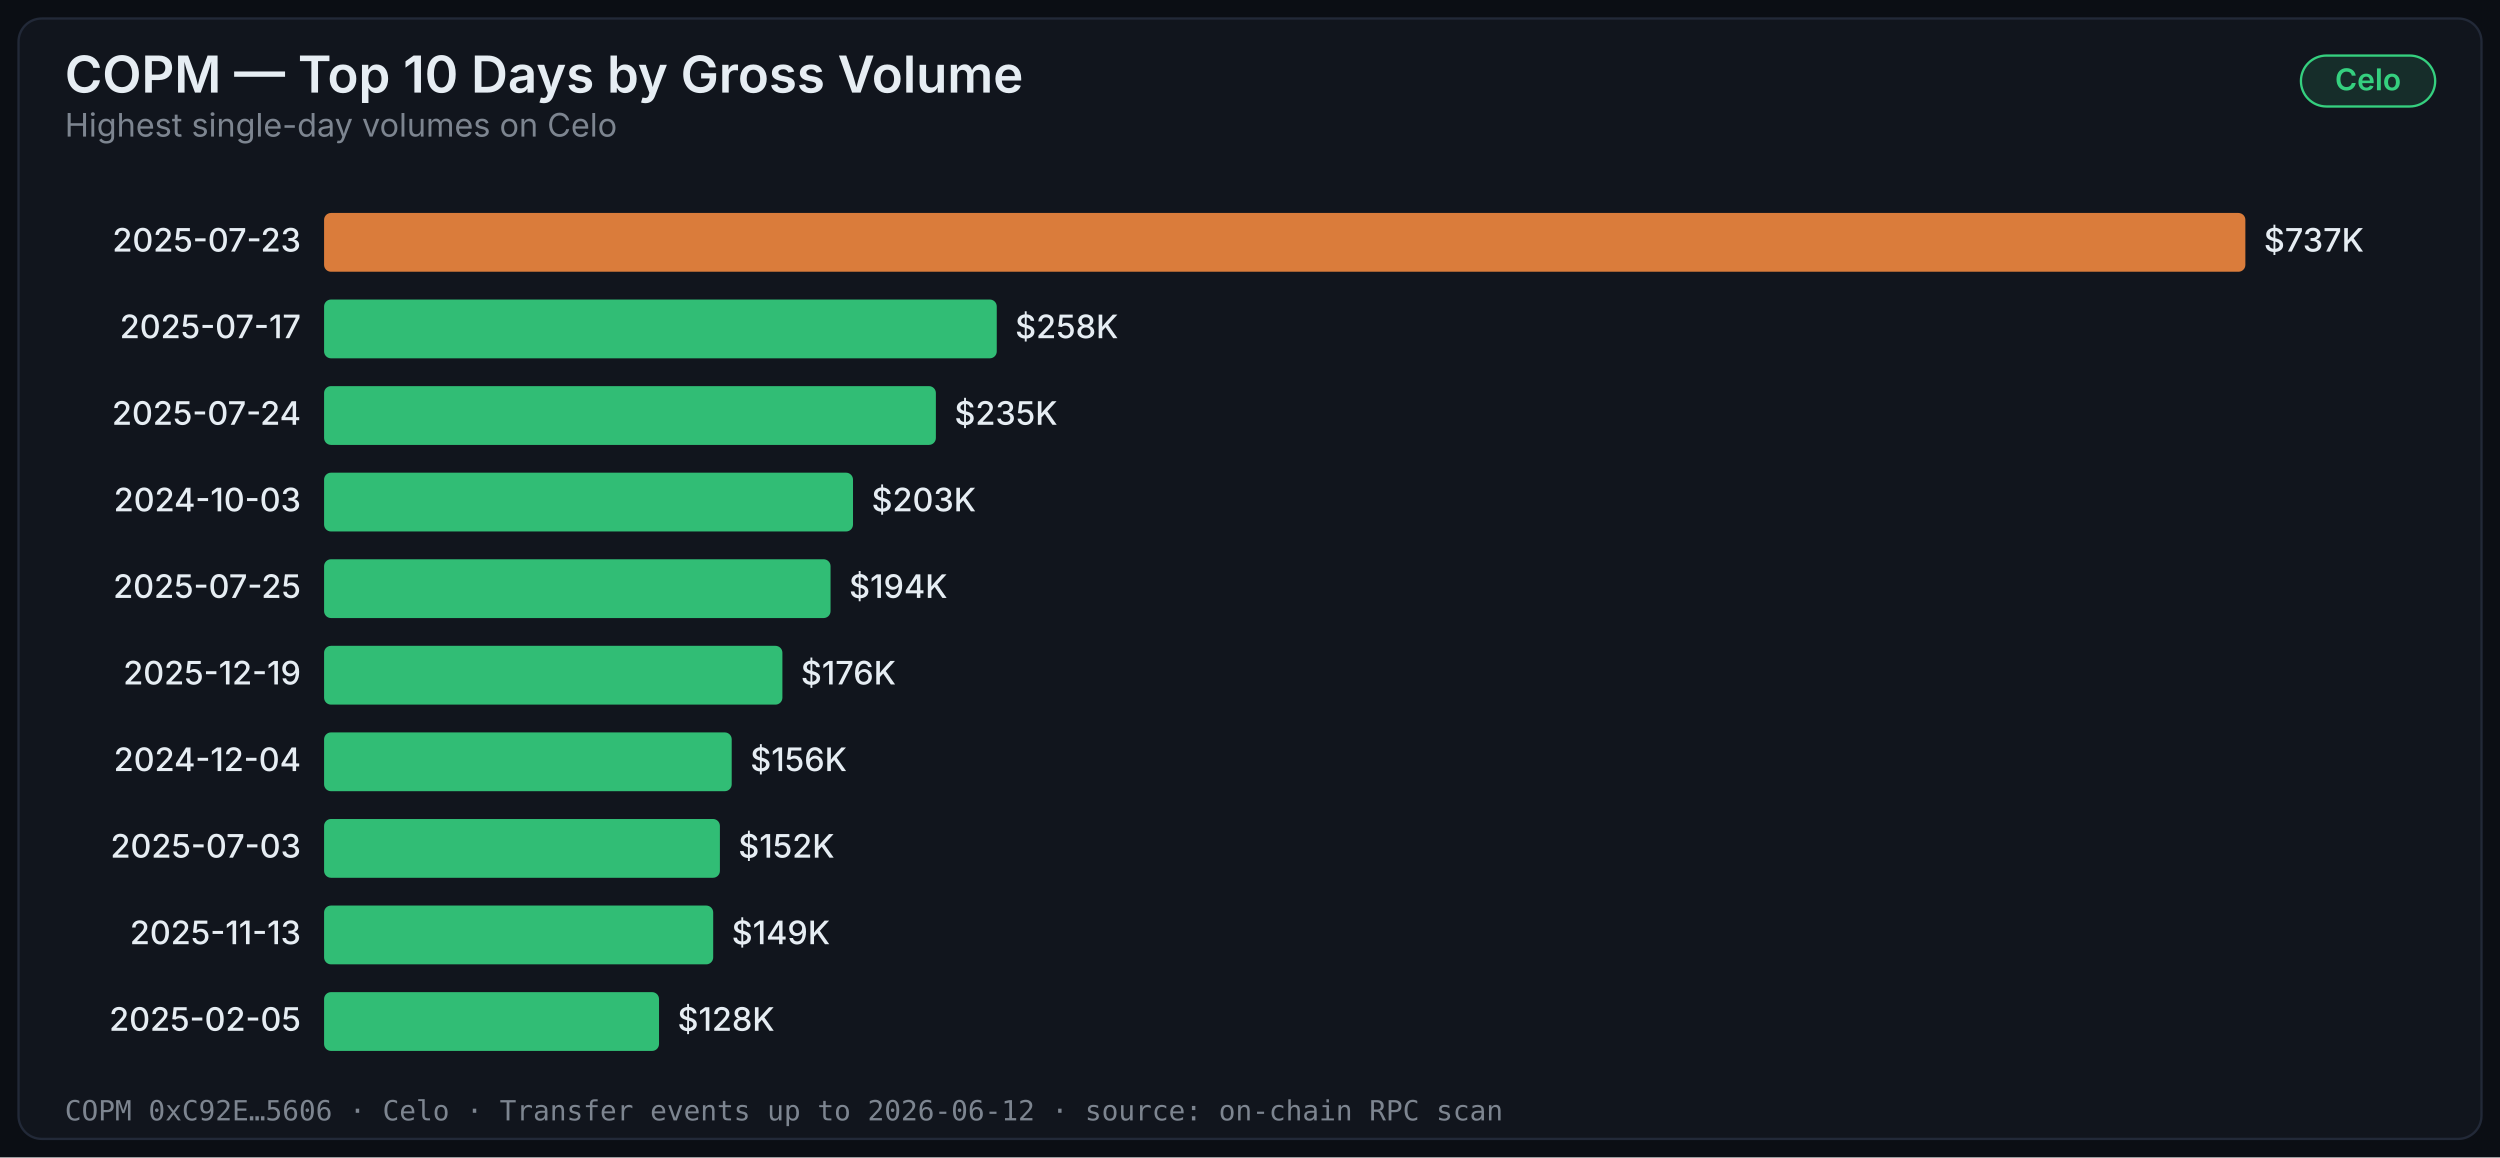
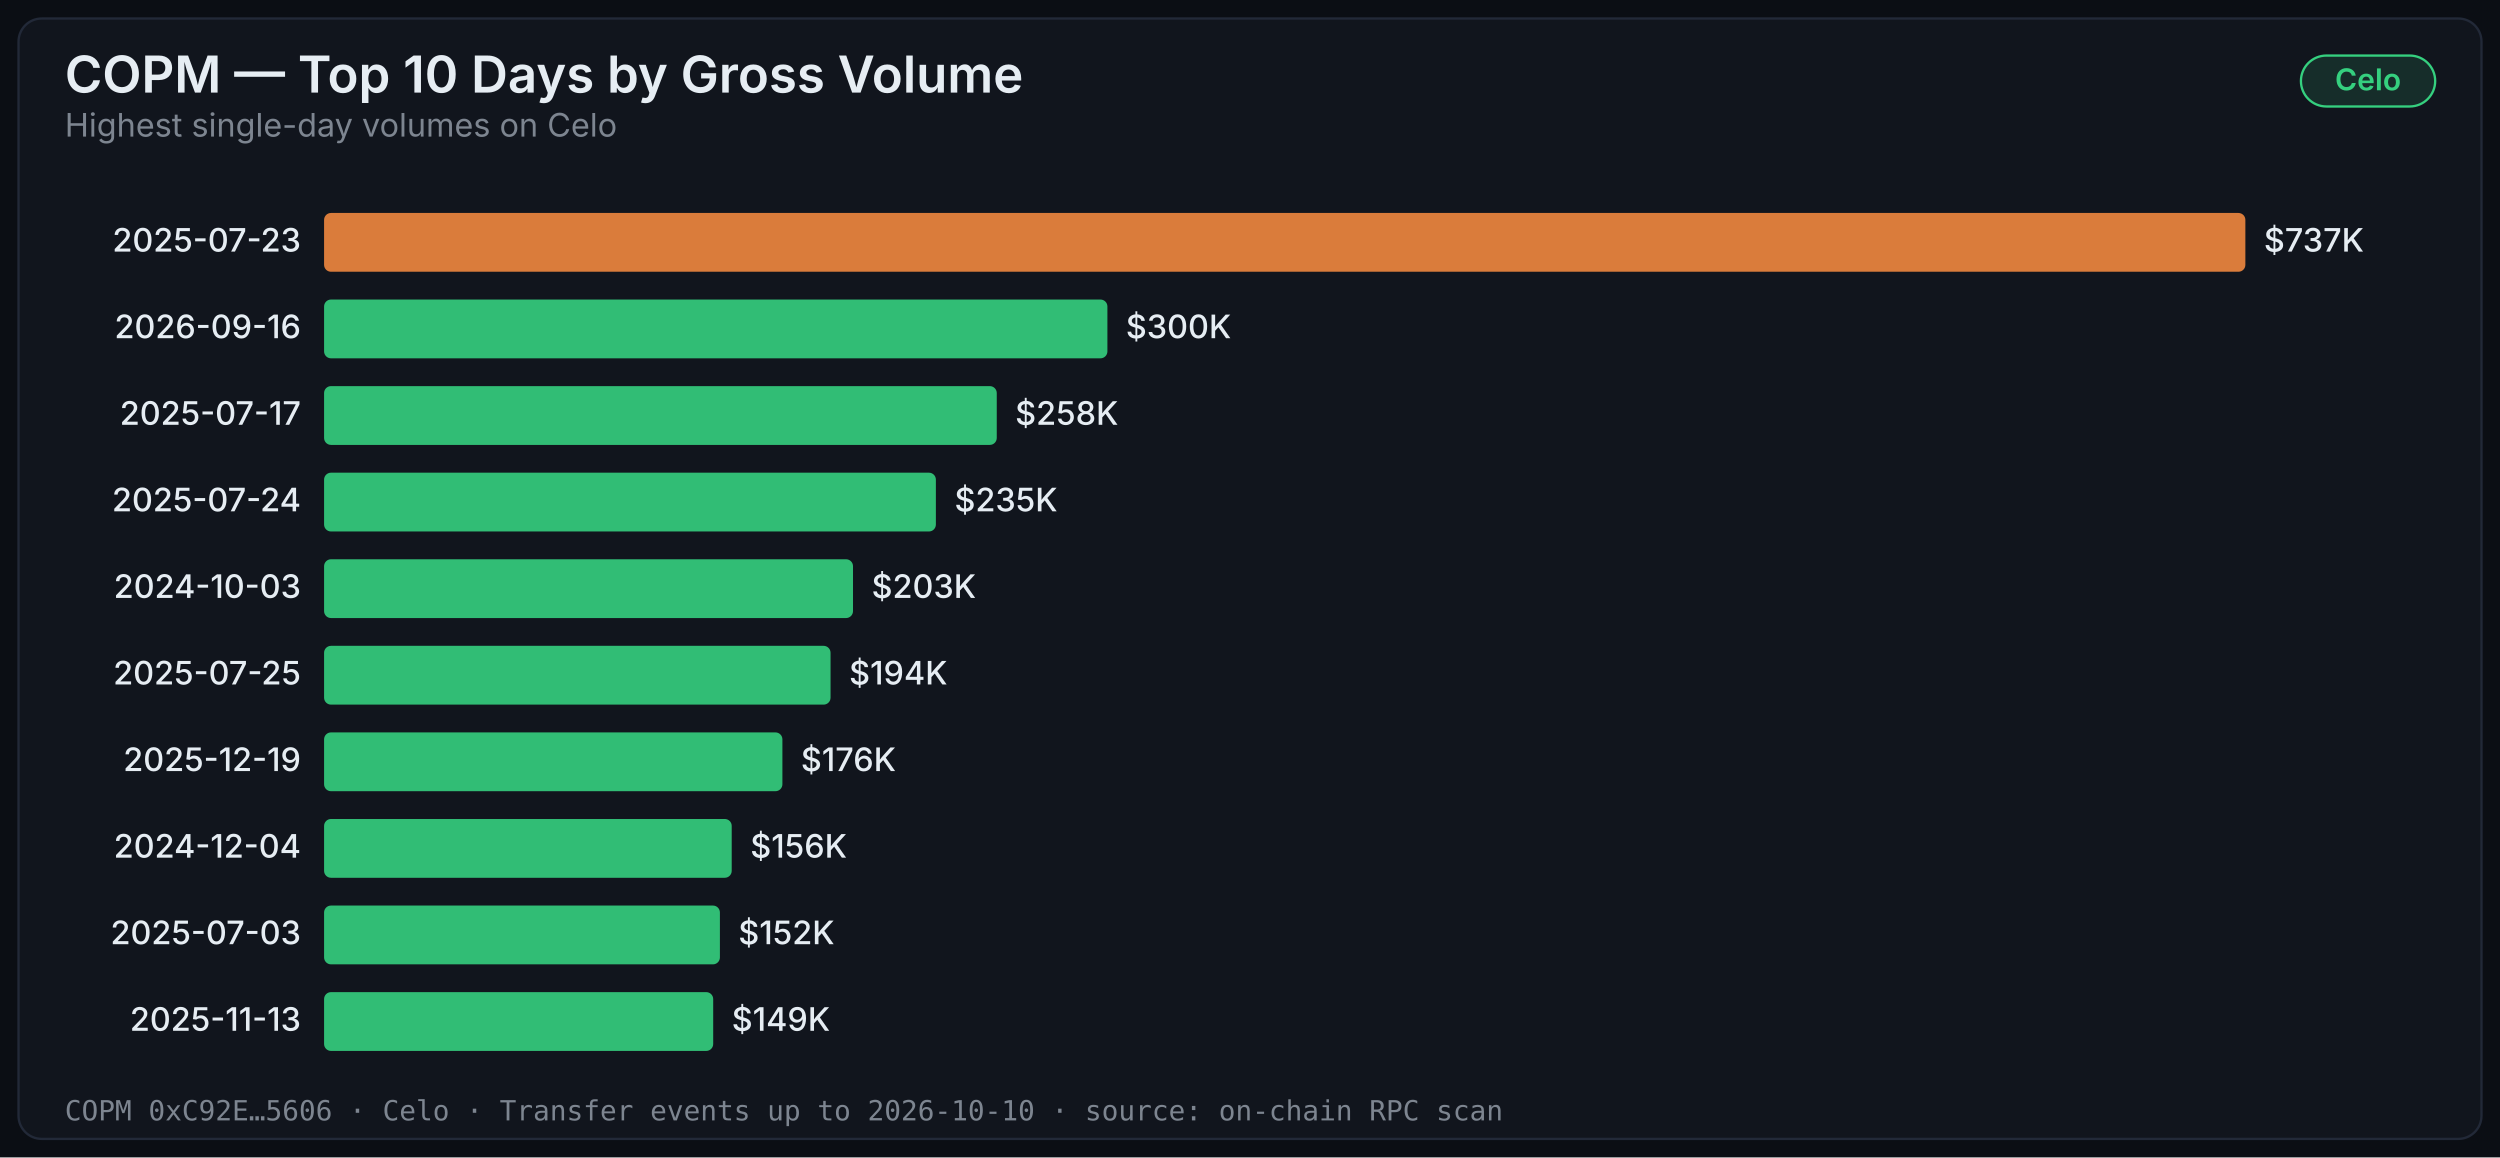
<svg xmlns="http://www.w3.org/2000/svg" width="1080" height="500" viewBox="0 0 1080 500" role="img" aria-label="COPM — Top 10 Days by Gross Volume">
  <style>
    .title { font: 600 22px -apple-system, 'Segoe UI', system-ui, sans-serif; fill: #e6edf3; }
    .subtitle { font: 400 14px -apple-system, 'Segoe UI', system-ui, sans-serif; fill: #7d8590; }
    .axis { font: 400 13px -apple-system, 'Segoe UI', system-ui, sans-serif; fill: #8b949e; }
    .label { font: 500 14px -apple-system, 'Segoe UI', system-ui, sans-serif; fill: #e6edf3; }
    .annot { font: 600 13px -apple-system, 'Segoe UI', system-ui, sans-serif; }
    .badge { font: 600 13px -apple-system, 'Segoe UI', system-ui, sans-serif; }
    .footer { font: 400 12px ui-monospace, 'SF Mono', Menlo, monospace; fill: #7d8590; }
  </style>
  <defs />
  <rect width="1080" height="500" fill="#0b0e14" />
  <rect x="8" y="8" width="1064" height="484" rx="10" fill="#11151d" stroke="#222938" stroke-width="1" />
  <text x="28" y="40" class="title">COPM — Top 10 Days by Gross Volume</text>
  <rect x="994" y="24" width="58" height="22" rx="11" fill="#35d07f22" stroke="#35d07f" stroke-width="1" />
  <text x="1023" y="39" class="badge" fill="#35d07f" text-anchor="middle">Celo</text>
  <text x="28" y="59" class="subtitle">Highest single-day volumes on Celo</text>
  <text x="130" y="108.7" class="label" text-anchor="end">2025-07-23</text>
  <rect x="140" y="92.0" width="830.0" height="25.4" fill="#f0883e" fill-opacity="0.9" rx="3" />
  <text x="978" y="108.7" class="label">$737K</text>
-   <text x="130" y="146.1" class="label" text-anchor="end">2025-07-17</text>
-   <rect x="140" y="129.4" width="290.6" height="25.4" fill="#35d07f" fill-opacity="0.9" rx="3" />
-   <text x="438.566" y="146.1" class="label">$258K</text>
-   <text x="130" y="183.5" class="label" text-anchor="end">2025-07-24</text>
-   <rect x="140" y="166.8" width="264.3" height="25.4" fill="#35d07f" fill-opacity="0.9" rx="3" />
-   <text x="412.342" y="183.5" class="label">$235K</text>
-   <text x="130" y="220.9" class="label" text-anchor="end">2024-10-03</text>
-   <rect x="140" y="204.2" width="228.5" height="25.4" fill="#35d07f" fill-opacity="0.9" rx="3" />
-   <text x="376.535" y="220.9" class="label">$203K</text>
-   <text x="130" y="258.3" class="label" text-anchor="end">2025-07-25</text>
-   <rect x="140" y="241.6" width="218.8" height="25.4" fill="#35d07f" fill-opacity="0.9" rx="3" />
-   <text x="366.828" y="258.3" class="label">$194K</text>
-   <text x="130" y="295.7" class="label" text-anchor="end">2025-12-19</text>
-   <rect x="140" y="279.0" width="198.0" height="25.4" fill="#35d07f" fill-opacity="0.9" rx="3" />
-   <text x="345.976" y="295.7" class="label">$176K</text>
-   <text x="130" y="333.1" class="label" text-anchor="end">2024-12-04</text>
-   <rect x="140" y="316.4" width="176.1" height="25.4" fill="#35d07f" fill-opacity="0.9" rx="3" />
-   <text x="324.142" y="333.1" class="label">$156K</text>
-   <text x="130" y="370.5" class="label" text-anchor="end">2025-07-03</text>
-   <rect x="140" y="353.8" width="171.0" height="25.4" fill="#35d07f" fill-opacity="0.9" rx="3" />
-   <text x="318.97" y="370.5" class="label">$152K</text>
-   <text x="130" y="407.9" class="label" text-anchor="end">2025-11-13</text>
-   <rect x="140" y="391.2" width="168.1" height="25.4" fill="#35d07f" fill-opacity="0.9" rx="3" />
-   <text x="316.111" y="407.9" class="label">$149K</text>
-   <text x="130" y="445.3" class="label" text-anchor="end">2025-02-05</text>
-   <rect x="140" y="428.6" width="144.7" height="25.4" fill="#35d07f" fill-opacity="0.9" rx="3" />
-   <text x="292.706" y="445.3" class="label">$128K</text>
-   <text x="28" y="484" class="footer">COPM 0xC92E…5606 · Celo · Transfer events up to 2026-06-12 · source: on-chain RPC scan</text>
+   <text x="130" y="146.1" class="label" text-anchor="end">2026-09-16</text>
+   <rect x="140" y="129.4" width="338.4" height="25.4" fill="#35d07f" fill-opacity="0.9" rx="3" />
+   <text x="486.365" y="146.1" class="label">$300K</text>
+   <text x="130" y="183.5" class="label" text-anchor="end">2025-07-17</text>
+   <rect x="140" y="166.8" width="290.6" height="25.4" fill="#35d07f" fill-opacity="0.9" rx="3" />
+   <text x="438.566" y="183.5" class="label">$258K</text>
+   <text x="130" y="220.9" class="label" text-anchor="end">2025-07-24</text>
+   <rect x="140" y="204.2" width="264.3" height="25.4" fill="#35d07f" fill-opacity="0.9" rx="3" />
+   <text x="412.342" y="220.9" class="label">$235K</text>
+   <text x="130" y="258.3" class="label" text-anchor="end">2024-10-03</text>
+   <rect x="140" y="241.6" width="228.5" height="25.4" fill="#35d07f" fill-opacity="0.9" rx="3" />
+   <text x="376.535" y="258.3" class="label">$203K</text>
+   <text x="130" y="295.7" class="label" text-anchor="end">2025-07-25</text>
+   <rect x="140" y="279.0" width="218.8" height="25.4" fill="#35d07f" fill-opacity="0.9" rx="3" />
+   <text x="366.828" y="295.7" class="label">$194K</text>
+   <text x="130" y="333.1" class="label" text-anchor="end">2025-12-19</text>
+   <rect x="140" y="316.4" width="198.0" height="25.4" fill="#35d07f" fill-opacity="0.9" rx="3" />
+   <text x="345.976" y="333.1" class="label">$176K</text>
+   <text x="130" y="370.5" class="label" text-anchor="end">2024-12-04</text>
+   <rect x="140" y="353.8" width="176.1" height="25.4" fill="#35d07f" fill-opacity="0.9" rx="3" />
+   <text x="324.142" y="370.5" class="label">$156K</text>
+   <text x="130" y="407.9" class="label" text-anchor="end">2025-07-03</text>
+   <rect x="140" y="391.2" width="171.0" height="25.4" fill="#35d07f" fill-opacity="0.9" rx="3" />
+   <text x="318.97" y="407.9" class="label">$152K</text>
+   <text x="130" y="445.3" class="label" text-anchor="end">2025-11-13</text>
+   <rect x="140" y="428.6" width="168.1" height="25.4" fill="#35d07f" fill-opacity="0.9" rx="3" />
+   <text x="316.111" y="445.3" class="label">$149K</text>
+   <text x="28" y="484" class="footer">COPM 0xC92E…5606 · Celo · Transfer events up to 2026-10-10 · source: on-chain RPC scan</text>
</svg>
